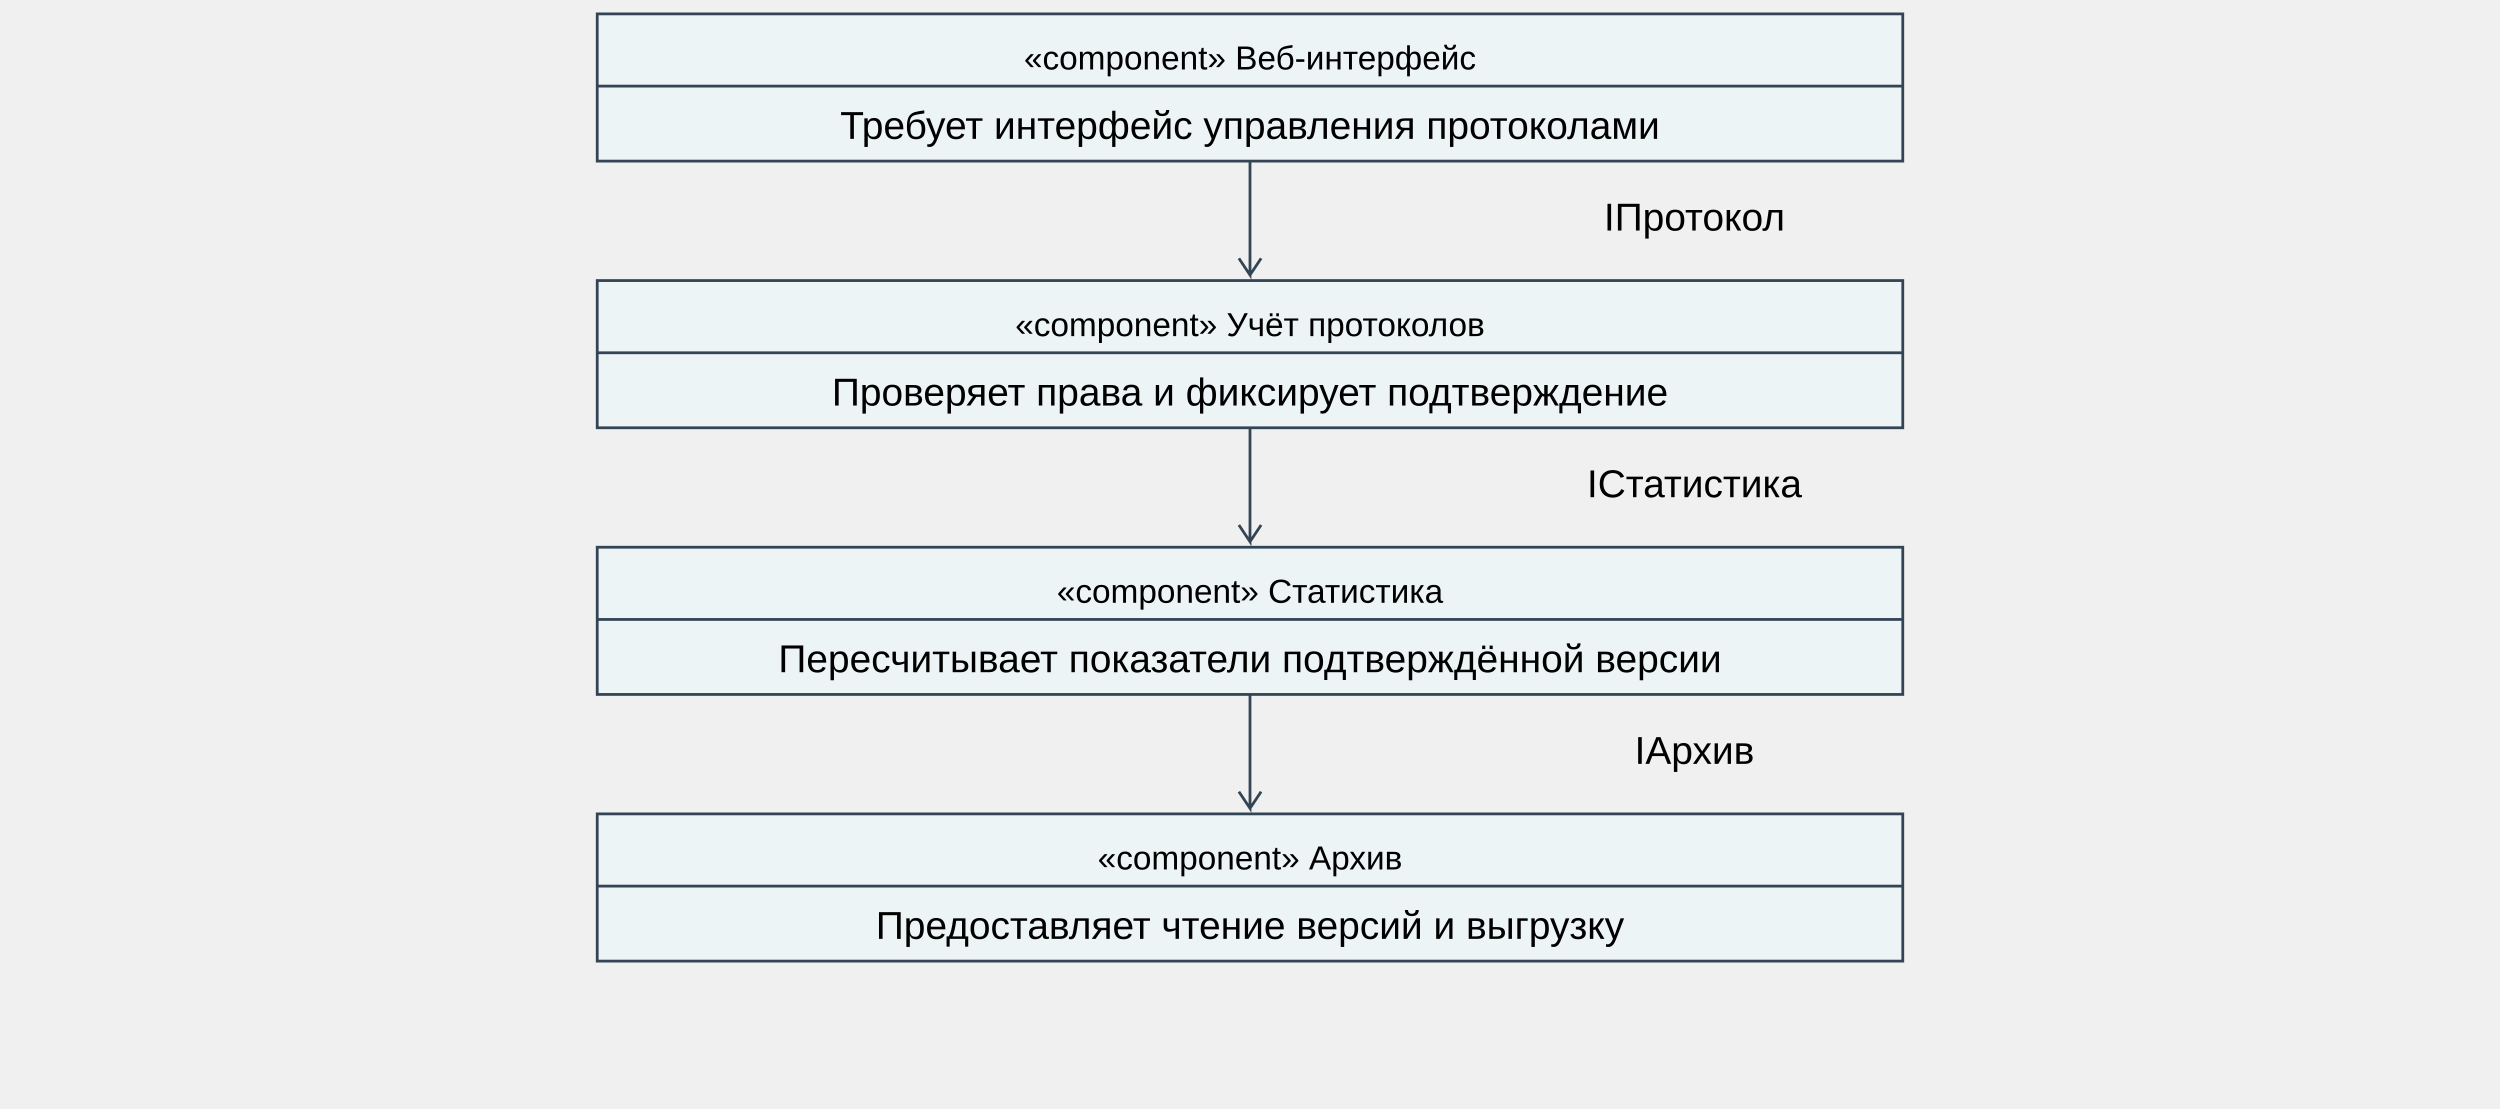
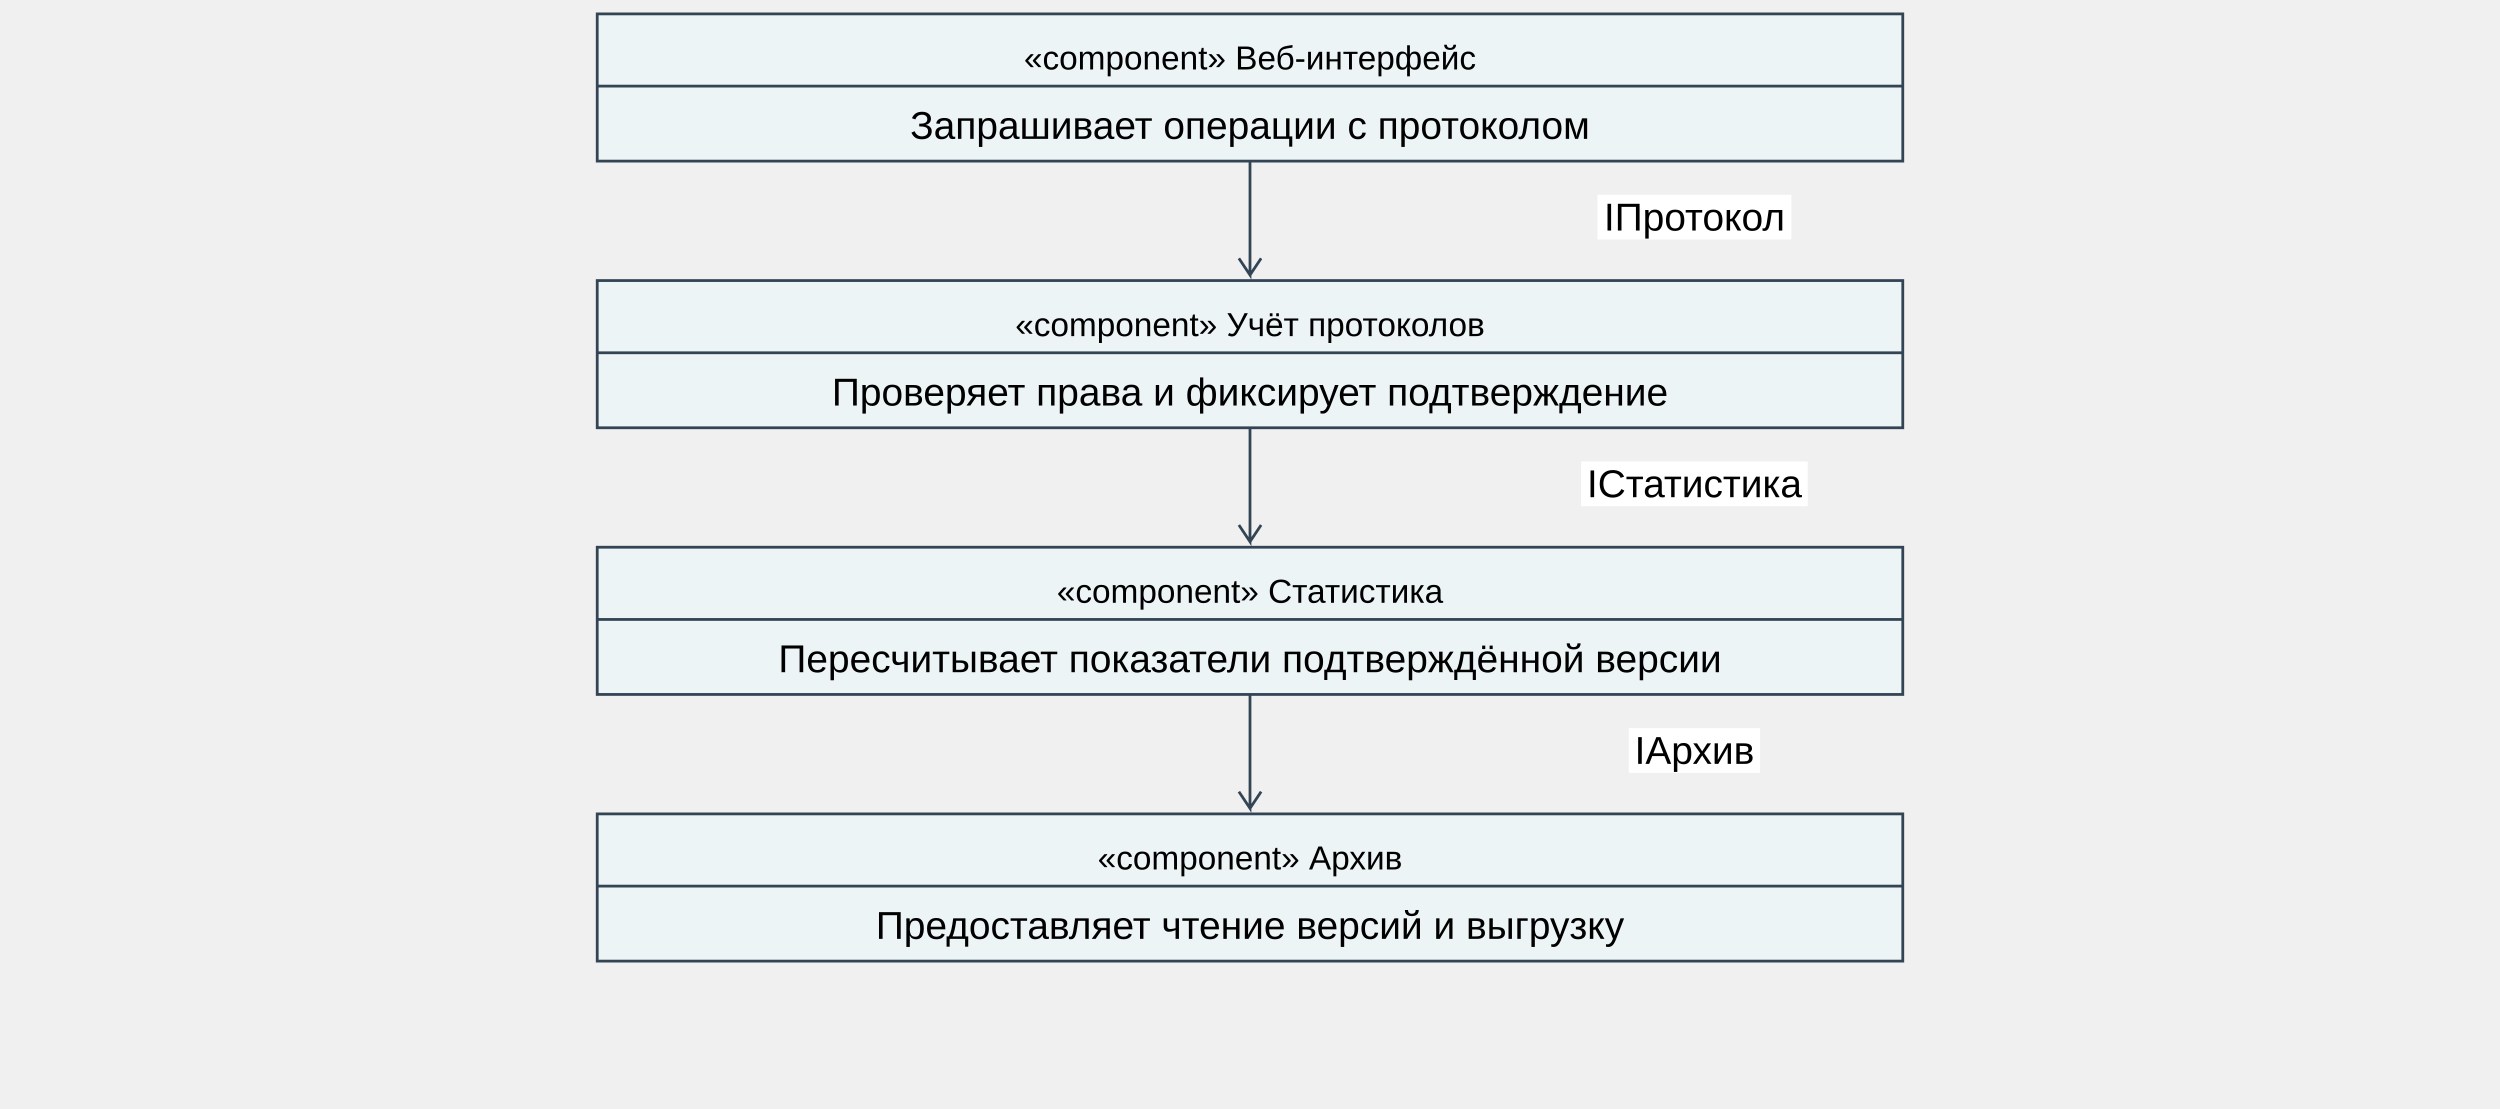
<svg xmlns="http://www.w3.org/2000/svg" viewBox="0 0 900 399" font-family="Arial" text-anchor="middle">
  <rect x="215" y="5" width="470" height="53" fill="#edf4f6" stroke="#345" />
-   <text x="450" y="25">«component» Веб-интерфейс</text>
  <path d="M215 31h470" stroke="#345" />
-   <text x="450" y="50" font-size="14">Требует интерфейс управления протоколами</text>
  <path d="M450 58v41l-4 -6m4 6l4 -6" stroke="#345" fill="none" />
-   <text x="610" y="83" font-size="14">IПротокол</text>
  <rect x="215" y="101" width="470" height="53" fill="#edf4f6" stroke="#345" />
-   <text x="450" y="121">«component» Учёт протоколов</text>
  <path d="M215 127h470" stroke="#345" />
-   <text x="450" y="146" font-size="14">Проверяет права и фиксирует подтверждение</text>
  <path d="M450 154v41l-4 -6m4 6l4 -6" stroke="#345" fill="none" />
-   <text x="610" y="179" font-size="14">IСтатистика</text>
  <rect x="215" y="197" width="470" height="53" fill="#edf4f6" stroke="#345" />
-   <text x="450" y="217">«component» Статистика</text>
  <path d="M215 223h470" stroke="#345" />
-   <text x="450" y="242" font-size="14">Пересчитывает показатели подтверждённой версии</text>
  <path d="M450 250v41l-4 -6m4 6l4 -6" stroke="#345" fill="none" />
-   <text x="610" y="275" font-size="14">IАрхив</text>
  <rect x="215" y="293" width="470" height="53" fill="#edf4f6" stroke="#345" />
-   <text x="450" y="313">«component» Архив</text>
  <path d="M215 319h470" stroke="#345" />
-   <text x="450" y="338" font-size="14">Предоставляет чтение версий и выгрузку</text>
+   <text x="450.0" y="25">«component» Веб-интерфейс</text>
+   <text x="450.0" y="50" font-size="14">Запрашивает операции с протоколом</text>
+   <rect x="575.099" y="70.12" width="69.803" height="16.1" fill="#ffffff" stroke="none" />
+   <text x="610.0" y="83" font-size="14">IПротокол</text>
+   <text x="450.0" y="121">«component» Учёт протоколов</text>
+   <text x="450.0" y="146" font-size="14">Проверяет права и фиксирует подтверждение</text>
+   <rect x="569.213" y="166.12" width="81.574" height="16.1" fill="#ffffff" stroke="none" />
+   <text x="610.0" y="179" font-size="14">IСтатистика</text>
+   <text x="450.0" y="217">«component» Статистика</text>
+   <text x="450.0" y="242" font-size="14">Пересчитывает показатели подтверждённой версии</text>
+   <rect x="586.364" y="262.12" width="47.271" height="16.1" fill="#ffffff" stroke="none" />
+   <text x="610.0" y="275" font-size="14">IАрхив</text>
+   <text x="450.0" y="313">«component» Архив</text>
+   <text x="450.0" y="338" font-size="14">Предоставляет чтение версий и выгрузку</text>
</svg>
